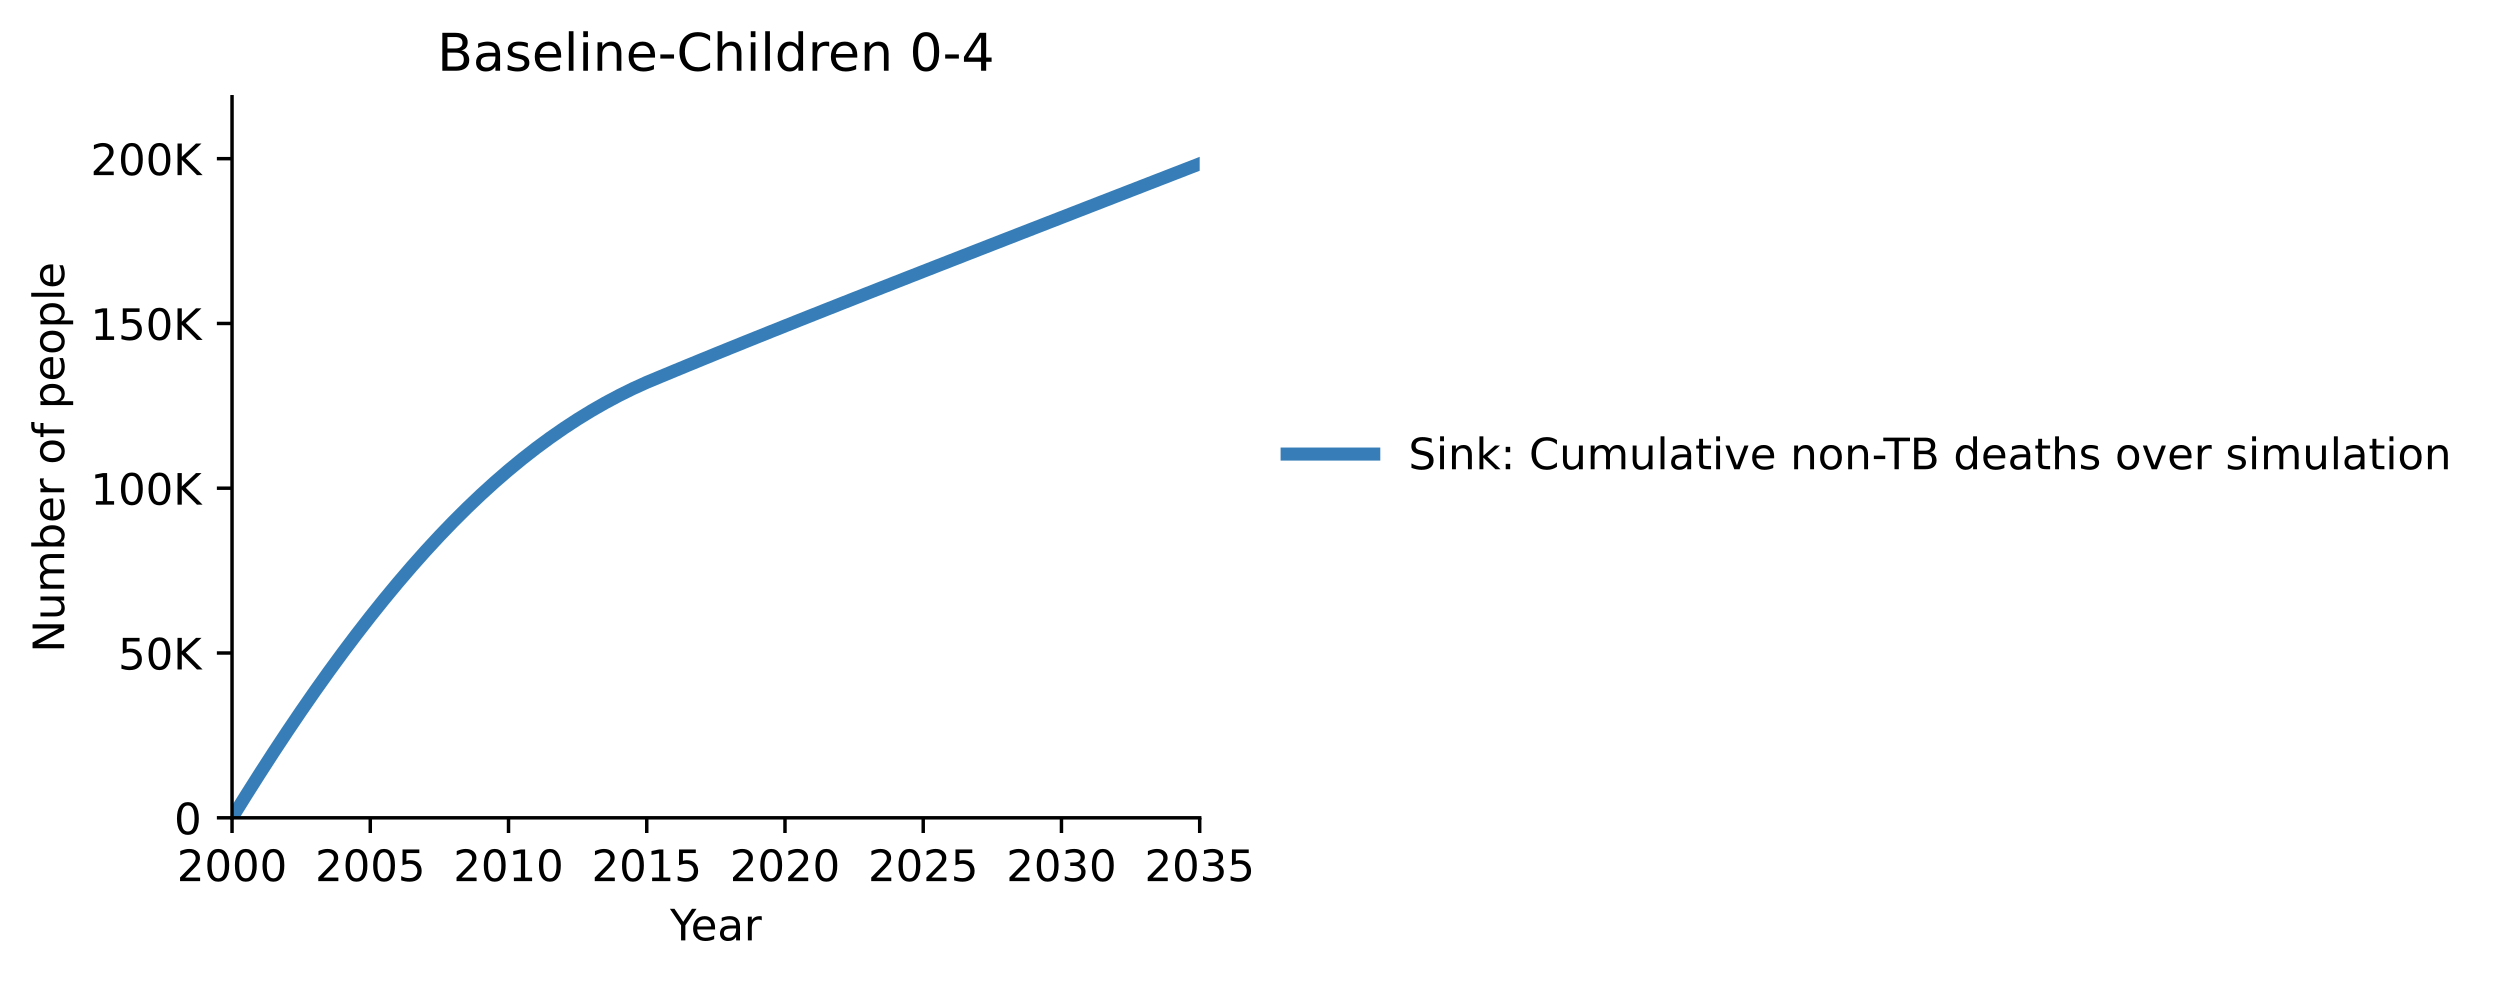
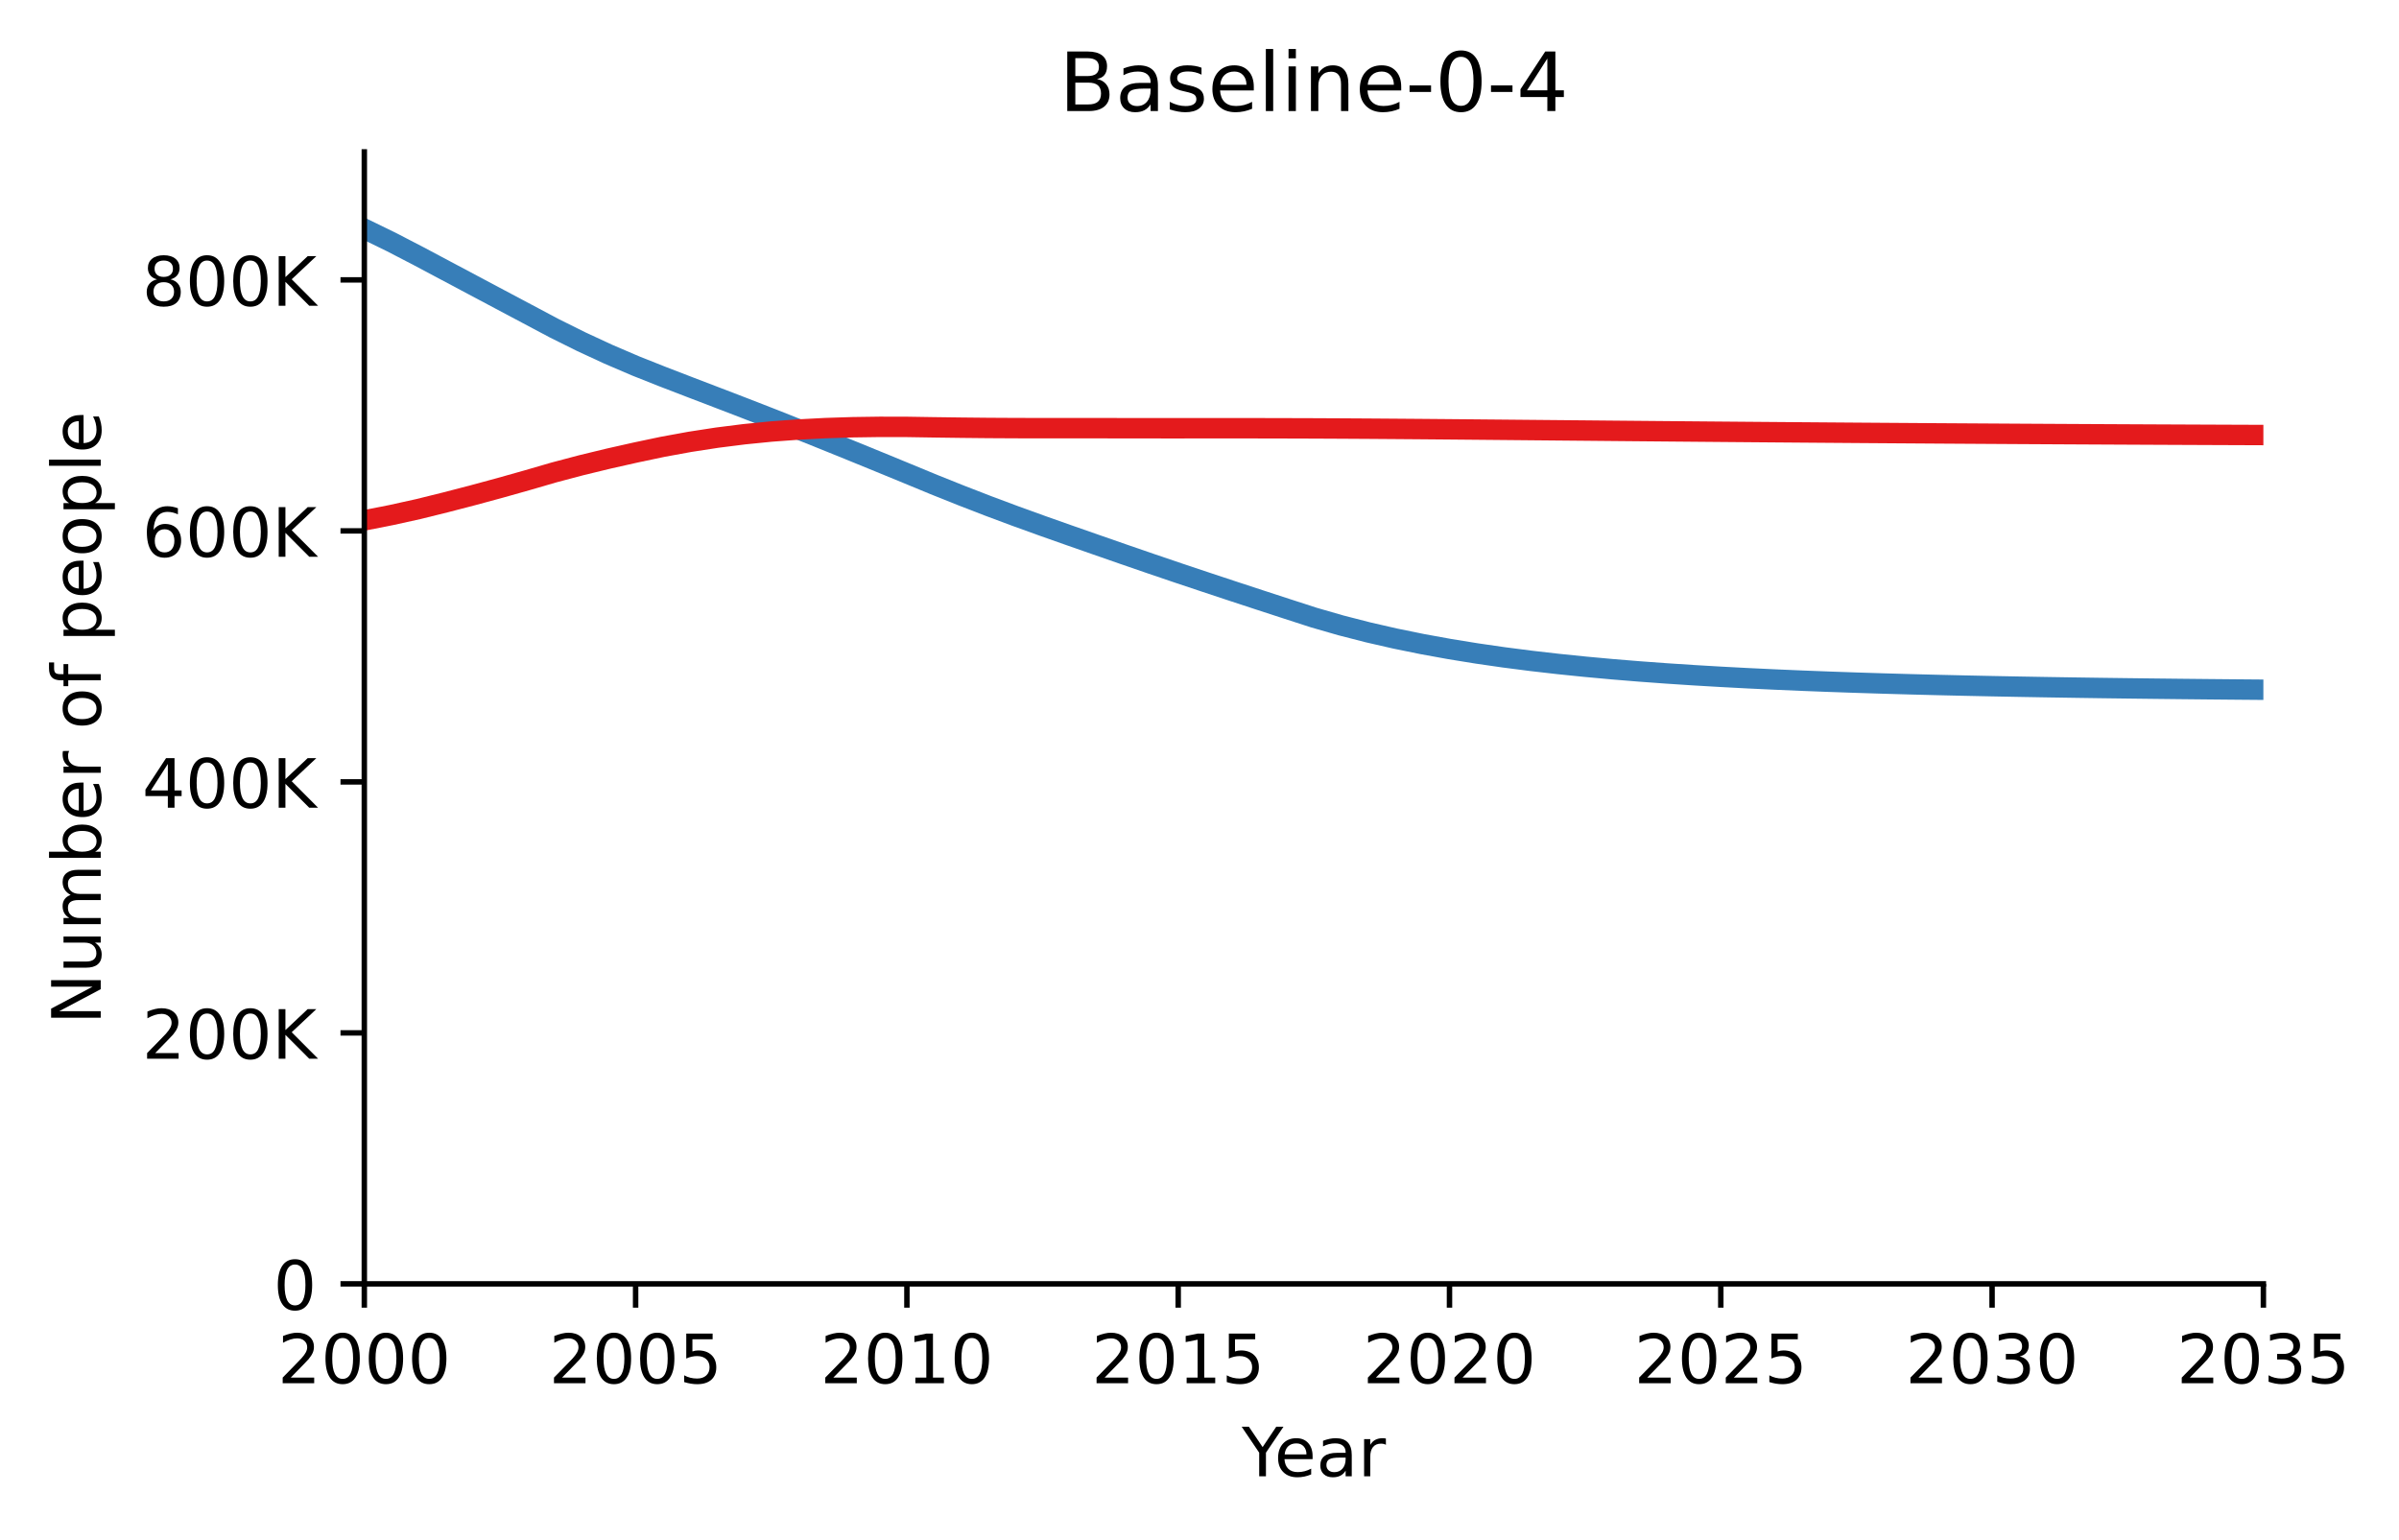
- <svg xmlns="http://www.w3.org/2000/svg" xmlns:xlink="http://www.w3.org/1999/xlink" width="576.655pt" height="226.194pt" viewBox="0 0 576.655 226.194" version="1.1">
+ <svg xmlns="http://www.w3.org/2000/svg" xmlns:xlink="http://www.w3.org/1999/xlink" width="352.448pt" height="226.194pt" viewBox="0 0 352.448 226.194" version="1.1">
  <defs>
    <style type="text/css">*{stroke-linejoin: round; stroke-linecap: butt}</style>
  </defs>
  <g id="figure_1">
    <g id="patch_1">
-       <path d="M 0 226.194  L 576.655 226.194  L 576.655 0  L 0 0  L 0 226.194  z " style="fill: none; opacity: 0" />
+       <path d="M 0 226.194  L 352.448 226.194  L 352.448 0  L 0 0  L 0 226.194  z " style="fill: none; opacity: 0" />
    </g>
    <g id="axes_1">
      <g id="patch_2">
-         <path d="M 53.523 188.638  L 276.723 188.638  L 276.723 22.318  L 53.523 22.318  L 53.523 188.638  z " style="fill: none; opacity: 0" />
+         <path d="M 53.523 188.638  L 332.523 188.638  L 332.523 22.318  L 53.523 22.318  L 53.523 188.638  z " style="fill: none; opacity: 0" />
      </g>
      <g id="matplotlib.axis_1">
        <g id="xtick_1">
          <g id="line2d_1">
            <defs>
-               <path id="m9bb524c48d" d="M 0 0  L 0 3.5  " style="stroke: #000000; stroke-width: 0.8" />
+               <path id="mf2cd030460" d="M 0 0  L 0 3.5  " style="stroke: #000000; stroke-width: 0.8" />
            </defs>
            <g>
-               <use xlink:href="#m9bb524c48d" x="53.523" y="188.638" style="stroke: #000000; stroke-width: 0.8" />
+               <use xlink:href="#mf2cd030460" x="53.523" y="188.638" style="stroke: #000000; stroke-width: 0.8" />
            </g>
          </g>
          <g id="text_1">
            <g transform="translate(40.79844 203.2366) scale(0.1 -0.1)">
              <defs>
                <path id="DejaVuSans-32" d="M 1228 531  L 3431 531  L 3431 0  L 469 0  L 469 531  Q 828 903 1448 1529  Q 2069 2156 2228 2338  Q 2531 2678 2651 2914  Q 2772 3150 2772 3378  Q 2772 3750 2511 3984  Q 2250 4219 1831 4219  Q 1534 4219 1204 4116  Q 875 4013 500 3803  L 500 4441  Q 881 4594 1212 4672  Q 1544 4750 1819 4750  Q 2544 4750 2975 4387  Q 3406 4025 3406 3419  Q 3406 3131 3298 2873  Q 3191 2616 2906 2266  Q 2828 2175 2409 1742  Q 1991 1309 1228 531  z " transform="scale(0.015625)" />
                <path id="DejaVuSans-30" d="M 2034 4250  Q 1547 4250 1301 3770  Q 1056 3291 1056 2328  Q 1056 1369 1301 889  Q 1547 409 2034 409  Q 2525 409 2770 889  Q 3016 1369 3016 2328  Q 3016 3291 2770 3770  Q 2525 4250 2034 4250  z M 2034 4750  Q 2819 4750 3233 4129  Q 3647 3509 3647 2328  Q 3647 1150 3233 529  Q 2819 -91 2034 -91  Q 1250 -91 836 529  Q 422 1150 422 2328  Q 422 3509 836 4129  Q 1250 4750 2034 4750  z " transform="scale(0.015625)" />
              </defs>
              <use xlink:href="#DejaVuSans-32" />
              <use xlink:href="#DejaVuSans-30" x="63.623" />
              <use xlink:href="#DejaVuSans-30" x="127.246" />
              <use xlink:href="#DejaVuSans-30" x="190.869" />
            </g>
          </g>
        </g>
        <g id="xtick_2">
          <g id="line2d_2">
            <g>
-               <use xlink:href="#m9bb524c48d" x="85.409" y="188.638" style="stroke: #000000; stroke-width: 0.8" />
+               <use xlink:href="#mf2cd030460" x="93.381" y="188.638" style="stroke: #000000; stroke-width: 0.8" />
            </g>
          </g>
          <g id="text_2">
-             <g transform="translate(72.68415 203.2366) scale(0.1 -0.1)">
+             <g transform="translate(80.65558 203.2366) scale(0.1 -0.1)">
              <defs>
                <path id="DejaVuSans-35" d="M 691 4666  L 3169 4666  L 3169 4134  L 1269 4134  L 1269 2991  Q 1406 3038 1543 3061  Q 1681 3084 1819 3084  Q 2600 3084 3056 2656  Q 3513 2228 3513 1497  Q 3513 744 3044 326  Q 2575 -91 1722 -91  Q 1428 -91 1123 -41  Q 819 9 494 109  L 494 744  Q 775 591 1075 516  Q 1375 441 1709 441  Q 2250 441 2565 725  Q 2881 1009 2881 1497  Q 2881 1984 2565 2268  Q 2250 2553 1709 2553  Q 1456 2553 1204 2497  Q 953 2441 691 2322  L 691 4666  z " transform="scale(0.015625)" />
              </defs>
              <use xlink:href="#DejaVuSans-32" />
              <use xlink:href="#DejaVuSans-30" x="63.623" />
              <use xlink:href="#DejaVuSans-30" x="127.246" />
              <use xlink:href="#DejaVuSans-35" x="190.869" />
            </g>
          </g>
        </g>
        <g id="xtick_3">
          <g id="line2d_3">
            <g>
-               <use xlink:href="#m9bb524c48d" x="117.295" y="188.638" style="stroke: #000000; stroke-width: 0.8" />
+               <use xlink:href="#mf2cd030460" x="133.238" y="188.638" style="stroke: #000000; stroke-width: 0.8" />
            </g>
          </g>
          <g id="text_3">
-             <g transform="translate(104.5699 203.2366) scale(0.1 -0.1)">
+             <g transform="translate(120.5127 203.2366) scale(0.1 -0.1)">
              <defs>
                <path id="DejaVuSans-31" d="M 794 531  L 1825 531  L 1825 4091  L 703 3866  L 703 4441  L 1819 4666  L 2450 4666  L 2450 531  L 3481 531  L 3481 0  L 794 0  L 794 531  z " transform="scale(0.015625)" />
              </defs>
              <use xlink:href="#DejaVuSans-32" />
              <use xlink:href="#DejaVuSans-30" x="63.623" />
              <use xlink:href="#DejaVuSans-31" x="127.246" />
              <use xlink:href="#DejaVuSans-30" x="190.869" />
            </g>
          </g>
        </g>
        <g id="xtick_4">
          <g id="line2d_4">
            <g>
-               <use xlink:href="#m9bb524c48d" x="149.181" y="188.638" style="stroke: #000000; stroke-width: 0.8" />
+               <use xlink:href="#mf2cd030460" x="173.095" y="188.638" style="stroke: #000000; stroke-width: 0.8" />
            </g>
          </g>
          <g id="text_4">
-             <g transform="translate(136.4556 203.2366) scale(0.1 -0.1)">
+             <g transform="translate(160.3699 203.2366) scale(0.1 -0.1)">
              <use xlink:href="#DejaVuSans-32" />
              <use xlink:href="#DejaVuSans-30" x="63.623" />
              <use xlink:href="#DejaVuSans-31" x="127.246" />
              <use xlink:href="#DejaVuSans-35" x="190.869" />
            </g>
          </g>
        </g>
        <g id="xtick_5">
          <g id="line2d_5">
            <g>
-               <use xlink:href="#m9bb524c48d" x="181.066" y="188.638" style="stroke: #000000; stroke-width: 0.8" />
+               <use xlink:href="#mf2cd030460" x="212.952" y="188.638" style="stroke: #000000; stroke-width: 0.8" />
            </g>
          </g>
          <g id="text_5">
-             <g transform="translate(168.3413 203.2366) scale(0.1 -0.1)">
+             <g transform="translate(200.227 203.2366) scale(0.1 -0.1)">
              <use xlink:href="#DejaVuSans-32" />
              <use xlink:href="#DejaVuSans-30" x="63.623" />
              <use xlink:href="#DejaVuSans-32" x="127.246" />
              <use xlink:href="#DejaVuSans-30" x="190.869" />
            </g>
          </g>
        </g>
        <g id="xtick_6">
          <g id="line2d_6">
            <g>
-               <use xlink:href="#m9bb524c48d" x="212.952" y="188.638" style="stroke: #000000; stroke-width: 0.8" />
+               <use xlink:href="#mf2cd030460" x="252.809" y="188.638" style="stroke: #000000; stroke-width: 0.8" />
            </g>
          </g>
          <g id="text_6">
-             <g transform="translate(200.227 203.2366) scale(0.1 -0.1)">
+             <g transform="translate(240.0842 203.2366) scale(0.1 -0.1)">
              <use xlink:href="#DejaVuSans-32" />
              <use xlink:href="#DejaVuSans-30" x="63.623" />
              <use xlink:href="#DejaVuSans-32" x="127.246" />
              <use xlink:href="#DejaVuSans-35" x="190.869" />
            </g>
          </g>
        </g>
        <g id="xtick_7">
          <g id="line2d_7">
            <g>
-               <use xlink:href="#m9bb524c48d" x="244.838" y="188.638" style="stroke: #000000; stroke-width: 0.8" />
+               <use xlink:href="#mf2cd030460" x="292.666" y="188.638" style="stroke: #000000; stroke-width: 0.8" />
            </g>
          </g>
          <g id="text_7">
-             <g transform="translate(232.1127 203.2366) scale(0.1 -0.1)">
+             <g transform="translate(279.9413 203.2366) scale(0.1 -0.1)">
              <defs>
                <path id="DejaVuSans-33" d="M 2597 2516  Q 3050 2419 3304 2112  Q 3559 1806 3559 1356  Q 3559 666 3084 287  Q 2609 -91 1734 -91  Q 1441 -91 1130 -33  Q 819 25 488 141  L 488 750  Q 750 597 1062 519  Q 1375 441 1716 441  Q 2309 441 2620 675  Q 2931 909 2931 1356  Q 2931 1769 2642 2001  Q 2353 2234 1838 2234  L 1294 2234  L 1294 2753  L 1863 2753  Q 2328 2753 2575 2939  Q 2822 3125 2822 3475  Q 2822 3834 2567 4026  Q 2313 4219 1838 4219  Q 1578 4219 1281 4162  Q 984 4106 628 3988  L 628 4550  Q 988 4650 1302 4700  Q 1616 4750 1894 4750  Q 2613 4750 3031 4423  Q 3450 4097 3450 3541  Q 3450 3153 3228 2886  Q 3006 2619 2597 2516  z " transform="scale(0.015625)" />
              </defs>
              <use xlink:href="#DejaVuSans-32" />
              <use xlink:href="#DejaVuSans-30" x="63.623" />
              <use xlink:href="#DejaVuSans-33" x="127.246" />
              <use xlink:href="#DejaVuSans-30" x="190.869" />
            </g>
          </g>
        </g>
        <g id="xtick_8">
          <g id="line2d_8">
            <g>
-               <use xlink:href="#m9bb524c48d" x="276.723" y="188.638" style="stroke: #000000; stroke-width: 0.8" />
+               <use xlink:href="#mf2cd030460" x="332.523" y="188.638" style="stroke: #000000; stroke-width: 0.8" />
            </g>
          </g>
          <g id="text_8">
-             <g transform="translate(263.9984 203.2366) scale(0.1 -0.1)">
+             <g transform="translate(319.7984 203.2366) scale(0.1 -0.1)">
              <use xlink:href="#DejaVuSans-32" />
              <use xlink:href="#DejaVuSans-30" x="63.623" />
              <use xlink:href="#DejaVuSans-33" x="127.246" />
              <use xlink:href="#DejaVuSans-35" x="190.869" />
            </g>
          </g>
        </g>
        <g id="text_9">
-           <g transform="translate(154.5359 216.9147) scale(0.1 -0.1)">
+           <g transform="translate(182.4359 216.9147) scale(0.1 -0.1)">
            <defs>
              <path id="DejaVuSans-59" d="M -13 4666  L 666 4666  L 1959 2747  L 3244 4666  L 3922 4666  L 2272 2222  L 2272 0  L 1638 0  L 1638 2222  L -13 4666  z " transform="scale(0.015625)" />
              <path id="DejaVuSans-65" d="M 3597 1894  L 3597 1613  L 953 1613  Q 991 1019 1311 708  Q 1631 397 2203 397  Q 2534 397 2845 478  Q 3156 559 3463 722  L 3463 178  Q 3153 47 2828 -22  Q 2503 -91 2169 -91  Q 1331 -91 842 396  Q 353 884 353 1716  Q 353 2575 817 3079  Q 1281 3584 2069 3584  Q 2775 3584 3186 3129  Q 3597 2675 3597 1894  z M 3022 2063  Q 3016 2534 2758 2815  Q 2500 3097 2075 3097  Q 1594 3097 1305 2825  Q 1016 2553 972 2059  L 3022 2063  z " transform="scale(0.015625)" />
              <path id="DejaVuSans-61" d="M 2194 1759  Q 1497 1759 1228 1600  Q 959 1441 959 1056  Q 959 750 1161 570  Q 1363 391 1709 391  Q 2188 391 2477 730  Q 2766 1069 2766 1631  L 2766 1759  L 2194 1759  z M 3341 1997  L 3341 0  L 2766 0  L 2766 531  Q 2569 213 2275 61  Q 1981 -91 1556 -91  Q 1019 -91 701 211  Q 384 513 384 1019  Q 384 1609 779 1909  Q 1175 2209 1959 2209  L 2766 2209  L 2766 2266  Q 2766 2663 2505 2880  Q 2244 3097 1772 3097  Q 1472 3097 1187 3025  Q 903 2953 641 2809  L 641 3341  Q 956 3463 1253 3523  Q 1550 3584 1831 3584  Q 2591 3584 2966 3190  Q 3341 2797 3341 1997  z " transform="scale(0.015625)" />
              <path id="DejaVuSans-72" d="M 2631 2963  Q 2534 3019 2420 3045  Q 2306 3072 2169 3072  Q 1681 3072 1420 2755  Q 1159 2438 1159 1844  L 1159 0  L 581 0  L 581 3500  L 1159 3500  L 1159 2956  Q 1341 3275 1631 3429  Q 1922 3584 2338 3584  Q 2397 3584 2469 3576  Q 2541 3569 2628 3553  L 2631 2963  z " transform="scale(0.015625)" />
            </defs>
            <use xlink:href="#DejaVuSans-59" />
            <use xlink:href="#DejaVuSans-65" x="47.834" />
            <use xlink:href="#DejaVuSans-61" x="109.357" />
            <use xlink:href="#DejaVuSans-72" x="170.637" />
          </g>
        </g>
      </g>
      <g id="matplotlib.axis_2">
        <g id="ytick_1">
          <g id="line2d_9">
            <defs>
-               <path id="m5516027208" d="M 0 0  L -3.5 0  " style="stroke: #000000; stroke-width: 0.8" />
+               <path id="m8d60ccf491" d="M 0 0  L -3.5 0  " style="stroke: #000000; stroke-width: 0.8" />
            </defs>
            <g>
-               <use xlink:href="#m5516027208" x="53.523" y="188.638" style="stroke: #000000; stroke-width: 0.8" />
+               <use xlink:href="#m8d60ccf491" x="53.523" y="188.638" style="stroke: #000000; stroke-width: 0.8" />
            </g>
          </g>
          <g id="text_10">
            <g transform="translate(40.16094 192.4373) scale(0.1 -0.1)">
              <use xlink:href="#DejaVuSans-30" />
            </g>
          </g>
        </g>
        <g id="ytick_2">
          <g id="line2d_10">
            <g>
-               <use xlink:href="#m5516027208" x="53.523" y="150.627" style="stroke: #000000; stroke-width: 0.8" />
+               <use xlink:href="#m8d60ccf491" x="53.523" y="151.76" style="stroke: #000000; stroke-width: 0.8" />
            </g>
          </g>
          <g id="text_11">
-             <g transform="translate(27.24063 154.4262) scale(0.1 -0.1)">
+             <g transform="translate(20.87813 155.559) scale(0.1 -0.1)">
              <defs>
                <path id="DejaVuSans-4b" d="M 628 4666  L 1259 4666  L 1259 2694  L 3353 4666  L 4166 4666  L 1850 2491  L 4331 0  L 3500 0  L 1259 2247  L 1259 0  L 628 0  L 628 4666  z " transform="scale(0.015625)" />
              </defs>
-               <use xlink:href="#DejaVuSans-35" />
-               <use xlink:href="#DejaVuSans-30" x="63.623" />
-               <use xlink:href="#DejaVuSans-4b" x="127.246" />
+               <use xlink:href="#DejaVuSans-32" />
+               <use xlink:href="#DejaVuSans-30" x="63.623" />
+               <use xlink:href="#DejaVuSans-30" x="127.246" />
+               <use xlink:href="#DejaVuSans-4b" x="190.869" />
            </g>
          </g>
        </g>
        <g id="ytick_3">
          <g id="line2d_11">
            <g>
-               <use xlink:href="#m5516027208" x="53.523" y="112.616" style="stroke: #000000; stroke-width: 0.8" />
+               <use xlink:href="#m8d60ccf491" x="53.523" y="114.882" style="stroke: #000000; stroke-width: 0.8" />
            </g>
          </g>
          <g id="text_12">
-             <g transform="translate(20.87813 116.4151) scale(0.1 -0.1)">
-               <use xlink:href="#DejaVuSans-31" />
+             <g transform="translate(20.87813 118.6807) scale(0.1 -0.1)">
+               <defs>
+                 <path id="DejaVuSans-34" d="M 2419 4116  L 825 1625  L 2419 1625  L 2419 4116  z M 2253 4666  L 3047 4666  L 3047 1625  L 3713 1625  L 3713 1100  L 3047 1100  L 3047 0  L 2419 0  L 2419 1100  L 313 1100  L 313 1709  L 2253 4666  z " transform="scale(0.015625)" />
+               </defs>
+               <use xlink:href="#DejaVuSans-34" />
              <use xlink:href="#DejaVuSans-30" x="63.623" />
              <use xlink:href="#DejaVuSans-30" x="127.246" />
              <use xlink:href="#DejaVuSans-4b" x="190.869" />
            </g>
          </g>
        </g>
        <g id="ytick_4">
          <g id="line2d_12">
            <g>
-               <use xlink:href="#m5516027208" x="53.523" y="74.605" style="stroke: #000000; stroke-width: 0.8" />
+               <use xlink:href="#m8d60ccf491" x="53.523" y="78.003" style="stroke: #000000; stroke-width: 0.8" />
            </g>
          </g>
          <g id="text_13">
-             <g transform="translate(20.87813 78.40391) scale(0.1 -0.1)">
-               <use xlink:href="#DejaVuSans-31" />
-               <use xlink:href="#DejaVuSans-35" x="63.623" />
+             <g transform="translate(20.87813 81.80241) scale(0.1 -0.1)">
+               <defs>
+                 <path id="DejaVuSans-36" d="M 2113 2584  Q 1688 2584 1439 2293  Q 1191 2003 1191 1497  Q 1191 994 1439 701  Q 1688 409 2113 409  Q 2538 409 2786 701  Q 3034 994 3034 1497  Q 3034 2003 2786 2293  Q 2538 2584 2113 2584  z M 3366 4563  L 3366 3988  Q 3128 4100 2886 4159  Q 2644 4219 2406 4219  Q 1781 4219 1451 3797  Q 1122 3375 1075 2522  Q 1259 2794 1537 2939  Q 1816 3084 2150 3084  Q 2853 3084 3261 2657  Q 3669 2231 3669 1497  Q 3669 778 3244 343  Q 2819 -91 2113 -91  Q 1303 -91 875 529  Q 447 1150 447 2328  Q 447 3434 972 4092  Q 1497 4750 2381 4750  Q 2619 4750 2861 4703  Q 3103 4656 3366 4563  z " transform="scale(0.015625)" />
+               </defs>
+               <use xlink:href="#DejaVuSans-36" />
+               <use xlink:href="#DejaVuSans-30" x="63.623" />
              <use xlink:href="#DejaVuSans-30" x="127.246" />
              <use xlink:href="#DejaVuSans-4b" x="190.869" />
            </g>
          </g>
        </g>
        <g id="ytick_5">
          <g id="line2d_13">
            <g>
-               <use xlink:href="#m5516027208" x="53.523" y="36.594" style="stroke: #000000; stroke-width: 0.8" />
+               <use xlink:href="#m8d60ccf491" x="53.523" y="41.125" style="stroke: #000000; stroke-width: 0.8" />
            </g>
          </g>
          <g id="text_14">
-             <g transform="translate(20.87813 40.39277) scale(0.1 -0.1)">
-               <use xlink:href="#DejaVuSans-32" />
+             <g transform="translate(20.87813 44.9241) scale(0.1 -0.1)">
+               <defs>
+                 <path id="DejaVuSans-38" d="M 2034 2216  Q 1584 2216 1326 1975  Q 1069 1734 1069 1313  Q 1069 891 1326 650  Q 1584 409 2034 409  Q 2484 409 2743 651  Q 3003 894 3003 1313  Q 3003 1734 2745 1975  Q 2488 2216 2034 2216  z M 1403 2484  Q 997 2584 770 2862  Q 544 3141 544 3541  Q 544 4100 942 4425  Q 1341 4750 2034 4750  Q 2731 4750 3128 4425  Q 3525 4100 3525 3541  Q 3525 3141 3298 2862  Q 3072 2584 2669 2484  Q 3125 2378 3379 2068  Q 3634 1759 3634 1313  Q 3634 634 3220 271  Q 2806 -91 2034 -91  Q 1263 -91 848 271  Q 434 634 434 1313  Q 434 1759 690 2068  Q 947 2378 1403 2484  z M 1172 3481  Q 1172 3119 1398 2916  Q 1625 2713 2034 2713  Q 2441 2713 2670 2916  Q 2900 3119 2900 3481  Q 2900 3844 2670 4047  Q 2441 4250 2034 4250  Q 1625 4250 1398 4047  Q 1172 3844 1172 3481  z " transform="scale(0.015625)" />
+               </defs>
+               <use xlink:href="#DejaVuSans-38" />
              <use xlink:href="#DejaVuSans-30" x="63.623" />
              <use xlink:href="#DejaVuSans-30" x="127.246" />
              <use xlink:href="#DejaVuSans-4b" x="190.869" />
            </g>
          </g>
        </g>
        <g id="text_15">
          <g transform="translate(14.79844 150.5117) rotate(-90) scale(0.1 -0.1)">
            <defs>
              <path id="DejaVuSans-4e" d="M 628 4666  L 1478 4666  L 3547 763  L 3547 4666  L 4159 4666  L 4159 0  L 3309 0  L 1241 3903  L 1241 0  L 628 0  L 628 4666  z " transform="scale(0.015625)" />
              <path id="DejaVuSans-75" d="M 544 1381  L 544 3500  L 1119 3500  L 1119 1403  Q 1119 906 1312 657  Q 1506 409 1894 409  Q 2359 409 2629 706  Q 2900 1003 2900 1516  L 2900 3500  L 3475 3500  L 3475 0  L 2900 0  L 2900 538  Q 2691 219 2414 64  Q 2138 -91 1772 -91  Q 1169 -91 856 284  Q 544 659 544 1381  z M 1991 3584  L 1991 3584  z " transform="scale(0.015625)" />
              <path id="DejaVuSans-6d" d="M 3328 2828  Q 3544 3216 3844 3400  Q 4144 3584 4550 3584  Q 5097 3584 5394 3201  Q 5691 2819 5691 2113  L 5691 0  L 5113 0  L 5113 2094  Q 5113 2597 4934 2840  Q 4756 3084 4391 3084  Q 3944 3084 3684 2787  Q 3425 2491 3425 1978  L 3425 0  L 2847 0  L 2847 2094  Q 2847 2600 2669 2842  Q 2491 3084 2119 3084  Q 1678 3084 1418 2786  Q 1159 2488 1159 1978  L 1159 0  L 581 0  L 581 3500  L 1159 3500  L 1159 2956  Q 1356 3278 1631 3431  Q 1906 3584 2284 3584  Q 2666 3584 2933 3390  Q 3200 3197 3328 2828  z " transform="scale(0.015625)" />
              <path id="DejaVuSans-62" d="M 3116 1747  Q 3116 2381 2855 2742  Q 2594 3103 2138 3103  Q 1681 3103 1420 2742  Q 1159 2381 1159 1747  Q 1159 1113 1420 752  Q 1681 391 2138 391  Q 2594 391 2855 752  Q 3116 1113 3116 1747  z M 1159 2969  Q 1341 3281 1617 3432  Q 1894 3584 2278 3584  Q 2916 3584 3314 3078  Q 3713 2572 3713 1747  Q 3713 922 3314 415  Q 2916 -91 2278 -91  Q 1894 -91 1617 61  Q 1341 213 1159 525  L 1159 0  L 581 0  L 581 4863  L 1159 4863  L 1159 2969  z " transform="scale(0.015625)" />
              <path id="DejaVuSans-20" transform="scale(0.015625)" />
              <path id="DejaVuSans-6f" d="M 1959 3097  Q 1497 3097 1228 2736  Q 959 2375 959 1747  Q 959 1119 1226 758  Q 1494 397 1959 397  Q 2419 397 2687 759  Q 2956 1122 2956 1747  Q 2956 2369 2687 2733  Q 2419 3097 1959 3097  z M 1959 3584  Q 2709 3584 3137 3096  Q 3566 2609 3566 1747  Q 3566 888 3137 398  Q 2709 -91 1959 -91  Q 1206 -91 779 398  Q 353 888 353 1747  Q 353 2609 779 3096  Q 1206 3584 1959 3584  z " transform="scale(0.015625)" />
              <path id="DejaVuSans-66" d="M 2375 4863  L 2375 4384  L 1825 4384  Q 1516 4384 1395 4259  Q 1275 4134 1275 3809  L 1275 3500  L 2222 3500  L 2222 3053  L 1275 3053  L 1275 0  L 697 0  L 697 3053  L 147 3053  L 147 3500  L 697 3500  L 697 3744  Q 697 4328 969 4595  Q 1241 4863 1831 4863  L 2375 4863  z " transform="scale(0.015625)" />
              <path id="DejaVuSans-70" d="M 1159 525  L 1159 -1331  L 581 -1331  L 581 3500  L 1159 3500  L 1159 2969  Q 1341 3281 1617 3432  Q 1894 3584 2278 3584  Q 2916 3584 3314 3078  Q 3713 2572 3713 1747  Q 3713 922 3314 415  Q 2916 -91 2278 -91  Q 1894 -91 1617 61  Q 1341 213 1159 525  z M 3116 1747  Q 3116 2381 2855 2742  Q 2594 3103 2138 3103  Q 1681 3103 1420 2742  Q 1159 2381 1159 1747  Q 1159 1113 1420 752  Q 1681 391 2138 391  Q 2594 391 2855 752  Q 3116 1113 3116 1747  z " transform="scale(0.015625)" />
              <path id="DejaVuSans-6c" d="M 603 4863  L 1178 4863  L 1178 0  L 603 0  L 603 4863  z " transform="scale(0.015625)" />
            </defs>
            <use xlink:href="#DejaVuSans-4e" />
            <use xlink:href="#DejaVuSans-75" x="74.805" />
            <use xlink:href="#DejaVuSans-6d" x="138.184" />
            <use xlink:href="#DejaVuSans-62" x="235.596" />
            <use xlink:href="#DejaVuSans-65" x="299.072" />
            <use xlink:href="#DejaVuSans-72" x="360.596" />
            <use xlink:href="#DejaVuSans-20" x="401.709" />
            <use xlink:href="#DejaVuSans-6f" x="433.496" />
            <use xlink:href="#DejaVuSans-66" x="494.678" />
            <use xlink:href="#DejaVuSans-20" x="529.883" />
            <use xlink:href="#DejaVuSans-70" x="561.67" />
            <use xlink:href="#DejaVuSans-65" x="625.146" />
            <use xlink:href="#DejaVuSans-6f" x="686.67" />
            <use xlink:href="#DejaVuSans-70" x="747.852" />
            <use xlink:href="#DejaVuSans-6c" x="811.328" />
            <use xlink:href="#DejaVuSans-65" x="839.111" />
          </g>
        </g>
      </g>
      <g id="line2d_14">
-         <path d="M 53.523 188.638  L 56.712 183.507  L 59.901 178.472  L 63.089 173.539  L 66.278 168.714  L 69.466 164.001  L 72.655 159.403  L 75.843 154.925  L 79.032 150.567  L 82.221 146.334  L 85.409 142.227  L 88.598 138.247  L 91.786 134.396  L 94.975 130.677  L 98.163 127.092  L 101.352 123.642  L 104.541 120.33  L 107.729 117.155  L 110.918 114.118  L 114.106 111.22  L 117.295 108.46  L 120.483 105.838  L 123.672 103.353  L 126.861 101.003  L 130.049 98.786  L 133.238 96.701  L 136.426 94.745  L 139.615 92.917  L 142.803 91.217  L 145.992 89.641  L 149.181 88.189  L 152.369 86.86  L 155.558 85.537  L 158.746 84.221  L 161.935 82.912  L 165.123 81.609  L 168.312 80.313  L 171.501 79.024  L 174.689 77.739  L 177.878 76.46  L 181.066 75.185  L 184.255 73.914  L 187.443 72.647  L 190.632 71.383  L 193.821 70.121  L 197.009 68.863  L 200.198 67.606  L 203.386 66.352  L 206.575 65.1  L 209.763 63.849  L 212.952 62.6  L 216.141 61.352  L 219.329 60.106  L 222.518 58.86  L 225.706 57.616  L 228.895 56.372  L 232.083 55.129  L 235.272 53.887  L 238.461 52.646  L 241.649 51.405  L 244.838 50.165  L 248.026 48.925  L 251.215 47.685  L 254.403 46.446  L 257.592 45.208  L 260.781 43.969  L 263.969 42.731  L 267.158 41.493  L 270.346 40.256  L 273.535 39.018  L 276.723 37.781  " clip-path="url(#p036d50ee2d)" style="fill: none; stroke: #377eb8; stroke-width: 3; stroke-linecap: square" />
+         <path d="M 53.523 33.624  L 57.509 35.568  L 61.495 37.635  L 65.481 39.755  L 69.466 41.874  L 73.452 43.994  L 77.438 46.11  L 81.423 48.228  L 85.409 50.21  L 89.395 52.056  L 93.381 53.766  L 97.366 55.348  L 101.352 56.884  L 105.338 58.409  L 109.323 59.94  L 113.309 61.491  L 117.295 63.072  L 121.281 64.671  L 125.266 66.286  L 129.252 67.915  L 133.238 69.554  L 137.223 71.201  L 141.209 72.796  L 145.195 74.34  L 149.181 75.828  L 153.166 77.269  L 157.152 78.677  L 161.138 80.07  L 165.123 81.458  L 169.109 82.831  L 173.095 84.186  L 177.081 85.518  L 181.066 86.84  L 185.052 88.149  L 189.038 89.448  L 193.023 90.739  L 197.009 91.888  L 200.995 92.912  L 204.981 93.825  L 208.966 94.638  L 212.952 95.362  L 216.938 96.008  L 220.923 96.584  L 224.909 97.097  L 228.895 97.555  L 232.881 97.963  L 236.866 98.329  L 240.852 98.655  L 244.838 98.947  L 248.823 99.209  L 252.809 99.443  L 256.795 99.654  L 260.781 99.843  L 264.766 100.013  L 268.752 100.167  L 272.738 100.305  L 276.723 100.43  L 280.709 100.543  L 284.695 100.645  L 288.681 100.737  L 292.666 100.821  L 296.652 100.897  L 300.638 100.967  L 304.623 101.03  L 308.609 101.088  L 312.595 101.14  L 316.581 101.188  L 320.566 101.232  L 324.552 101.272  L 328.538 101.309  L 332.523 101.342  " clip-path="url(#p25f7b0ee8c)" style="fill: none; stroke: #377eb8; stroke-width: 3; stroke-linecap: square" />
+       </g>
+       <g id="line2d_15">
+         <path d="M 53.523 76.457  L 57.509 75.672  L 61.495 74.791  L 65.481 73.804  L 69.466 72.768  L 73.452 71.688  L 77.438 70.565  L 81.423 69.406  L 85.409 68.352  L 89.395 67.386  L 93.381 66.489  L 97.366 65.649  L 101.352 64.921  L 105.338 64.307  L 109.323 63.803  L 113.309 63.405  L 117.295 63.11  L 121.281 62.902  L 125.266 62.774  L 129.252 62.717  L 133.238 62.724  L 137.223 62.788  L 141.209 62.841  L 145.195 62.881  L 149.181 62.903  L 153.166 62.911  L 157.152 62.91  L 161.138 62.911  L 165.123 62.917  L 169.109 62.922  L 173.095 62.924  L 177.081 62.918  L 181.066 62.918  L 185.052 62.923  L 189.038 62.932  L 193.023 62.944  L 197.009 62.963  L 200.995 62.987  L 204.981 63.016  L 208.966 63.047  L 212.952 63.081  L 216.938 63.117  L 220.923 63.153  L 224.909 63.19  L 228.895 63.227  L 232.881 63.263  L 236.866 63.3  L 240.852 63.336  L 244.838 63.371  L 248.823 63.406  L 252.809 63.44  L 256.795 63.473  L 260.781 63.505  L 264.766 63.536  L 268.752 63.566  L 272.738 63.596  L 276.723 63.624  L 280.709 63.651  L 284.695 63.678  L 288.681 63.703  L 292.666 63.727  L 296.652 63.751  L 300.638 63.773  L 304.623 63.795  L 308.609 63.815  L 312.595 63.835  L 316.581 63.854  L 320.566 63.872  L 324.552 63.889  L 328.538 63.905  L 332.523 63.92  " clip-path="url(#p25f7b0ee8c)" style="fill: none; stroke: #e41a1c; stroke-width: 3; stroke-linecap: square" />
      </g>
      <g id="patch_3">
        <path d="M 53.523 188.638  L 53.523 22.318  " style="fill: none; stroke: #000000; stroke-width: 0.8; stroke-linejoin: miter; stroke-linecap: square" />
      </g>
      <g id="patch_4">
-         <path d="M 276.723 188.638  L 276.723 22.318  " style="fill: none" />
+         <path d="M 332.523 188.638  L 332.523 22.318  " style="fill: none" />
      </g>
      <g id="patch_5">
-         <path d="M 53.523 188.638  L 276.723 188.638  " style="fill: none; stroke: #000000; stroke-width: 0.8; stroke-linejoin: miter; stroke-linecap: square" />
+         <path d="M 53.523 188.638  L 332.523 188.638  " style="fill: none; stroke: #000000; stroke-width: 0.8; stroke-linejoin: miter; stroke-linecap: square" />
      </g>
      <g id="patch_6">
-         <path d="M 53.523 22.318  L 276.723 22.318  " style="fill: none" />
+         <path d="M 53.523 22.318  L 332.523 22.318  " style="fill: none" />
      </g>
      <g id="text_16">
-         <g transform="translate(100.8522 16.31812) scale(0.12 -0.12)">
+         <g transform="translate(155.62 16.31812) scale(0.12 -0.12)">
          <defs>
            <path id="DejaVuSans-42" d="M 1259 2228  L 1259 519  L 2272 519  Q 2781 519 3026 730  Q 3272 941 3272 1375  Q 3272 1813 3026 2020  Q 2781 2228 2272 2228  L 1259 2228  z M 1259 4147  L 1259 2741  L 2194 2741  Q 2656 2741 2882 2914  Q 3109 3088 3109 3444  Q 3109 3797 2882 3972  Q 2656 4147 2194 4147  L 1259 4147  z M 628 4666  L 2241 4666  Q 2963 4666 3353 4366  Q 3744 4066 3744 3513  Q 3744 3084 3544 2831  Q 3344 2578 2956 2516  Q 3422 2416 3680 2098  Q 3938 1781 3938 1306  Q 3938 681 3513 340  Q 3088 0 2303 0  L 628 0  L 628 4666  z " transform="scale(0.015625)" />
            <path id="DejaVuSans-73" d="M 2834 3397  L 2834 2853  Q 2591 2978 2328 3040  Q 2066 3103 1784 3103  Q 1356 3103 1142 2972  Q 928 2841 928 2578  Q 928 2378 1081 2264  Q 1234 2150 1697 2047  L 1894 2003  Q 2506 1872 2764 1633  Q 3022 1394 3022 966  Q 3022 478 2636 193  Q 2250 -91 1575 -91  Q 1294 -91 989 -36  Q 684 19 347 128  L 347 722  Q 666 556 975 473  Q 1284 391 1588 391  Q 1994 391 2212 530  Q 2431 669 2431 922  Q 2431 1156 2273 1281  Q 2116 1406 1581 1522  L 1381 1569  Q 847 1681 609 1914  Q 372 2147 372 2553  Q 372 3047 722 3315  Q 1072 3584 1716 3584  Q 2034 3584 2315 3537  Q 2597 3491 2834 3397  z " transform="scale(0.015625)" />
            <path id="DejaVuSans-69" d="M 603 3500  L 1178 3500  L 1178 0  L 603 0  L 603 3500  z M 603 4863  L 1178 4863  L 1178 4134  L 603 4134  L 603 4863  z " transform="scale(0.015625)" />
            <path id="DejaVuSans-6e" d="M 3513 2113  L 3513 0  L 2938 0  L 2938 2094  Q 2938 2591 2744 2837  Q 2550 3084 2163 3084  Q 1697 3084 1428 2787  Q 1159 2491 1159 1978  L 1159 0  L 581 0  L 581 3500  L 1159 3500  L 1159 2956  Q 1366 3272 1645 3428  Q 1925 3584 2291 3584  Q 2894 3584 3203 3211  Q 3513 2838 3513 2113  z " transform="scale(0.015625)" />
            <path id="DejaVuSans-2d" d="M 313 2009  L 1997 2009  L 1997 1497  L 313 1497  L 313 2009  z " transform="scale(0.015625)" />
-             <path id="DejaVuSans-43" d="M 4122 4306  L 4122 3641  Q 3803 3938 3442 4084  Q 3081 4231 2675 4231  Q 1875 4231 1450 3742  Q 1025 3253 1025 2328  Q 1025 1406 1450 917  Q 1875 428 2675 428  Q 3081 428 3442 575  Q 3803 722 4122 1019  L 4122 359  Q 3791 134 3420 21  Q 3050 -91 2638 -91  Q 1578 -91 968 557  Q 359 1206 359 2328  Q 359 3453 968 4101  Q 1578 4750 2638 4750  Q 3056 4750 3426 4639  Q 3797 4528 4122 4306  z " transform="scale(0.015625)" />
-             <path id="DejaVuSans-68" d="M 3513 2113  L 3513 0  L 2938 0  L 2938 2094  Q 2938 2591 2744 2837  Q 2550 3084 2163 3084  Q 1697 3084 1428 2787  Q 1159 2491 1159 1978  L 1159 0  L 581 0  L 581 4863  L 1159 4863  L 1159 2956  Q 1366 3272 1645 3428  Q 1925 3584 2291 3584  Q 2894 3584 3203 3211  Q 3513 2838 3513 2113  z " transform="scale(0.015625)" />
-             <path id="DejaVuSans-64" d="M 2906 2969  L 2906 4863  L 3481 4863  L 3481 0  L 2906 0  L 2906 525  Q 2725 213 2448 61  Q 2172 -91 1784 -91  Q 1150 -91 751 415  Q 353 922 353 1747  Q 353 2572 751 3078  Q 1150 3584 1784 3584  Q 2172 3584 2448 3432  Q 2725 3281 2906 2969  z M 947 1747  Q 947 1113 1208 752  Q 1469 391 1925 391  Q 2381 391 2643 752  Q 2906 1113 2906 1747  Q 2906 2381 2643 2742  Q 2381 3103 1925 3103  Q 1469 3103 1208 2742  Q 947 2381 947 1747  z " transform="scale(0.015625)" />
-             <path id="DejaVuSans-34" d="M 2419 4116  L 825 1625  L 2419 1625  L 2419 4116  z M 2253 4666  L 3047 4666  L 3047 1625  L 3713 1625  L 3713 1100  L 3047 1100  L 3047 0  L 2419 0  L 2419 1100  L 313 1100  L 313 1709  L 2253 4666  z " transform="scale(0.015625)" />
          </defs>
          <use xlink:href="#DejaVuSans-42" />
          <use xlink:href="#DejaVuSans-61" x="68.604" />
          <use xlink:href="#DejaVuSans-73" x="129.883" />
          <use xlink:href="#DejaVuSans-65" x="181.982" />
          <use xlink:href="#DejaVuSans-6c" x="243.506" />
          <use xlink:href="#DejaVuSans-69" x="271.289" />
          <use xlink:href="#DejaVuSans-6e" x="299.072" />
          <use xlink:href="#DejaVuSans-65" x="362.451" />
          <use xlink:href="#DejaVuSans-2d" x="423.975" />
-           <use xlink:href="#DejaVuSans-43" x="460.059" />
-           <use xlink:href="#DejaVuSans-68" x="529.883" />
-           <use xlink:href="#DejaVuSans-69" x="593.262" />
-           <use xlink:href="#DejaVuSans-6c" x="621.045" />
-           <use xlink:href="#DejaVuSans-64" x="648.828" />
-           <use xlink:href="#DejaVuSans-72" x="712.305" />
-           <use xlink:href="#DejaVuSans-65" x="751.168" />
-           <use xlink:href="#DejaVuSans-6e" x="812.691" />
-           <use xlink:href="#DejaVuSans-20" x="876.07" />
-           <use xlink:href="#DejaVuSans-30" x="907.857" />
-           <use xlink:href="#DejaVuSans-2d" x="971.48" />
-           <use xlink:href="#DejaVuSans-34" x="1007.564" />
-         </g>
-       </g>
-       <g id="legend_1">
-         <g id="patch_7">
-           <path d="M 294.883 114.317  L 567.455 114.317  Q 569.455 114.317 569.455 112.317  L 569.455 98.639  Q 569.455 96.639 567.455 96.639  L 294.883 96.639  Q 292.883 96.639 292.883 98.639  L 292.883 112.317  Q 292.883 114.317 294.883 114.317  L 294.883 114.317  z " style="fill: none; opacity: 0" />
-         </g>
-         <g id="line2d_15">
-           <path d="M 296.883 104.737  L 306.883 104.737  L 316.883 104.737  " style="fill: none; stroke: #377eb8; stroke-width: 3; stroke-linecap: square" />
-         </g>
-         <g id="text_17">
-           <g transform="translate(324.8834 108.2375) scale(0.1 -0.1)">
-             <defs>
-               <path id="DejaVuSans-53" d="M 3425 4513  L 3425 3897  Q 3066 4069 2747 4153  Q 2428 4238 2131 4238  Q 1616 4238 1336 4038  Q 1056 3838 1056 3469  Q 1056 3159 1242 3001  Q 1428 2844 1947 2747  L 2328 2669  Q 3034 2534 3370 2195  Q 3706 1856 3706 1288  Q 3706 609 3251 259  Q 2797 -91 1919 -91  Q 1588 -91 1214 -16  Q 841 59 441 206  L 441 856  Q 825 641 1194 531  Q 1563 422 1919 422  Q 2459 422 2753 634  Q 3047 847 3047 1241  Q 3047 1584 2836 1778  Q 2625 1972 2144 2069  L 1759 2144  Q 1053 2284 737 2584  Q 422 2884 422 3419  Q 422 4038 858 4394  Q 1294 4750 2059 4750  Q 2388 4750 2728 4690  Q 3069 4631 3425 4513  z " transform="scale(0.015625)" />
-               <path id="DejaVuSans-6b" d="M 581 4863  L 1159 4863  L 1159 1991  L 2875 3500  L 3609 3500  L 1753 1863  L 3688 0  L 2938 0  L 1159 1709  L 1159 0  L 581 0  L 581 4863  z " transform="scale(0.015625)" />
-               <path id="DejaVuSans-3a" d="M 750 794  L 1409 794  L 1409 0  L 750 0  L 750 794  z M 750 3309  L 1409 3309  L 1409 2516  L 750 2516  L 750 3309  z " transform="scale(0.015625)" />
-               <path id="DejaVuSans-74" d="M 1172 4494  L 1172 3500  L 2356 3500  L 2356 3053  L 1172 3053  L 1172 1153  Q 1172 725 1289 603  Q 1406 481 1766 481  L 2356 481  L 2356 0  L 1766 0  Q 1100 0 847 248  Q 594 497 594 1153  L 594 3053  L 172 3053  L 172 3500  L 594 3500  L 594 4494  L 1172 4494  z " transform="scale(0.015625)" />
-               <path id="DejaVuSans-76" d="M 191 3500  L 800 3500  L 1894 563  L 2988 3500  L 3597 3500  L 2284 0  L 1503 0  L 191 3500  z " transform="scale(0.015625)" />
-               <path id="DejaVuSans-54" d="M -19 4666  L 3928 4666  L 3928 4134  L 2272 4134  L 2272 0  L 1638 0  L 1638 4134  L -19 4134  L -19 4666  z " transform="scale(0.015625)" />
-             </defs>
-             <use xlink:href="#DejaVuSans-53" />
-             <use xlink:href="#DejaVuSans-69" x="63.477" />
-             <use xlink:href="#DejaVuSans-6e" x="91.26" />
-             <use xlink:href="#DejaVuSans-6b" x="154.639" />
-             <use xlink:href="#DejaVuSans-3a" x="212.549" />
-             <use xlink:href="#DejaVuSans-20" x="246.24" />
-             <use xlink:href="#DejaVuSans-43" x="278.027" />
-             <use xlink:href="#DejaVuSans-75" x="347.852" />
-             <use xlink:href="#DejaVuSans-6d" x="411.23" />
-             <use xlink:href="#DejaVuSans-75" x="508.643" />
-             <use xlink:href="#DejaVuSans-6c" x="572.021" />
-             <use xlink:href="#DejaVuSans-61" x="599.805" />
-             <use xlink:href="#DejaVuSans-74" x="661.084" />
-             <use xlink:href="#DejaVuSans-69" x="700.293" />
-             <use xlink:href="#DejaVuSans-76" x="728.076" />
-             <use xlink:href="#DejaVuSans-65" x="787.256" />
-             <use xlink:href="#DejaVuSans-20" x="848.779" />
-             <use xlink:href="#DejaVuSans-6e" x="880.566" />
-             <use xlink:href="#DejaVuSans-6f" x="943.945" />
-             <use xlink:href="#DejaVuSans-6e" x="1005.127" />
-             <use xlink:href="#DejaVuSans-2d" x="1068.506" />
-             <use xlink:href="#DejaVuSans-54" x="1095.465" />
-             <use xlink:href="#DejaVuSans-42" x="1156.549" />
-             <use xlink:href="#DejaVuSans-20" x="1225.152" />
-             <use xlink:href="#DejaVuSans-64" x="1256.939" />
-             <use xlink:href="#DejaVuSans-65" x="1320.416" />
-             <use xlink:href="#DejaVuSans-61" x="1381.939" />
-             <use xlink:href="#DejaVuSans-74" x="1443.219" />
-             <use xlink:href="#DejaVuSans-68" x="1482.428" />
-             <use xlink:href="#DejaVuSans-73" x="1545.807" />
-             <use xlink:href="#DejaVuSans-20" x="1597.906" />
-             <use xlink:href="#DejaVuSans-6f" x="1629.693" />
-             <use xlink:href="#DejaVuSans-76" x="1690.875" />
-             <use xlink:href="#DejaVuSans-65" x="1750.055" />
-             <use xlink:href="#DejaVuSans-72" x="1811.578" />
-             <use xlink:href="#DejaVuSans-20" x="1852.691" />
-             <use xlink:href="#DejaVuSans-73" x="1884.479" />
-             <use xlink:href="#DejaVuSans-69" x="1936.578" />
-             <use xlink:href="#DejaVuSans-6d" x="1964.361" />
-             <use xlink:href="#DejaVuSans-75" x="2061.773" />
-             <use xlink:href="#DejaVuSans-6c" x="2125.152" />
-             <use xlink:href="#DejaVuSans-61" x="2152.936" />
-             <use xlink:href="#DejaVuSans-74" x="2214.215" />
-             <use xlink:href="#DejaVuSans-69" x="2253.424" />
-             <use xlink:href="#DejaVuSans-6f" x="2281.207" />
-             <use xlink:href="#DejaVuSans-6e" x="2342.389" />
-           </g>
+           <use xlink:href="#DejaVuSans-30" x="460.059" />
+           <use xlink:href="#DejaVuSans-2d" x="523.682" />
+           <use xlink:href="#DejaVuSans-34" x="559.766" />
        </g>
      </g>
    </g>
  </g>
  <defs>
-     <clipPath id="p036d50ee2d">
-       <rect x="53.523" y="22.318" width="223.2" height="166.32" />
+     <clipPath id="p25f7b0ee8c">
+       <rect x="53.523" y="22.318" width="279" height="166.32" />
    </clipPath>
  </defs>
</svg>
